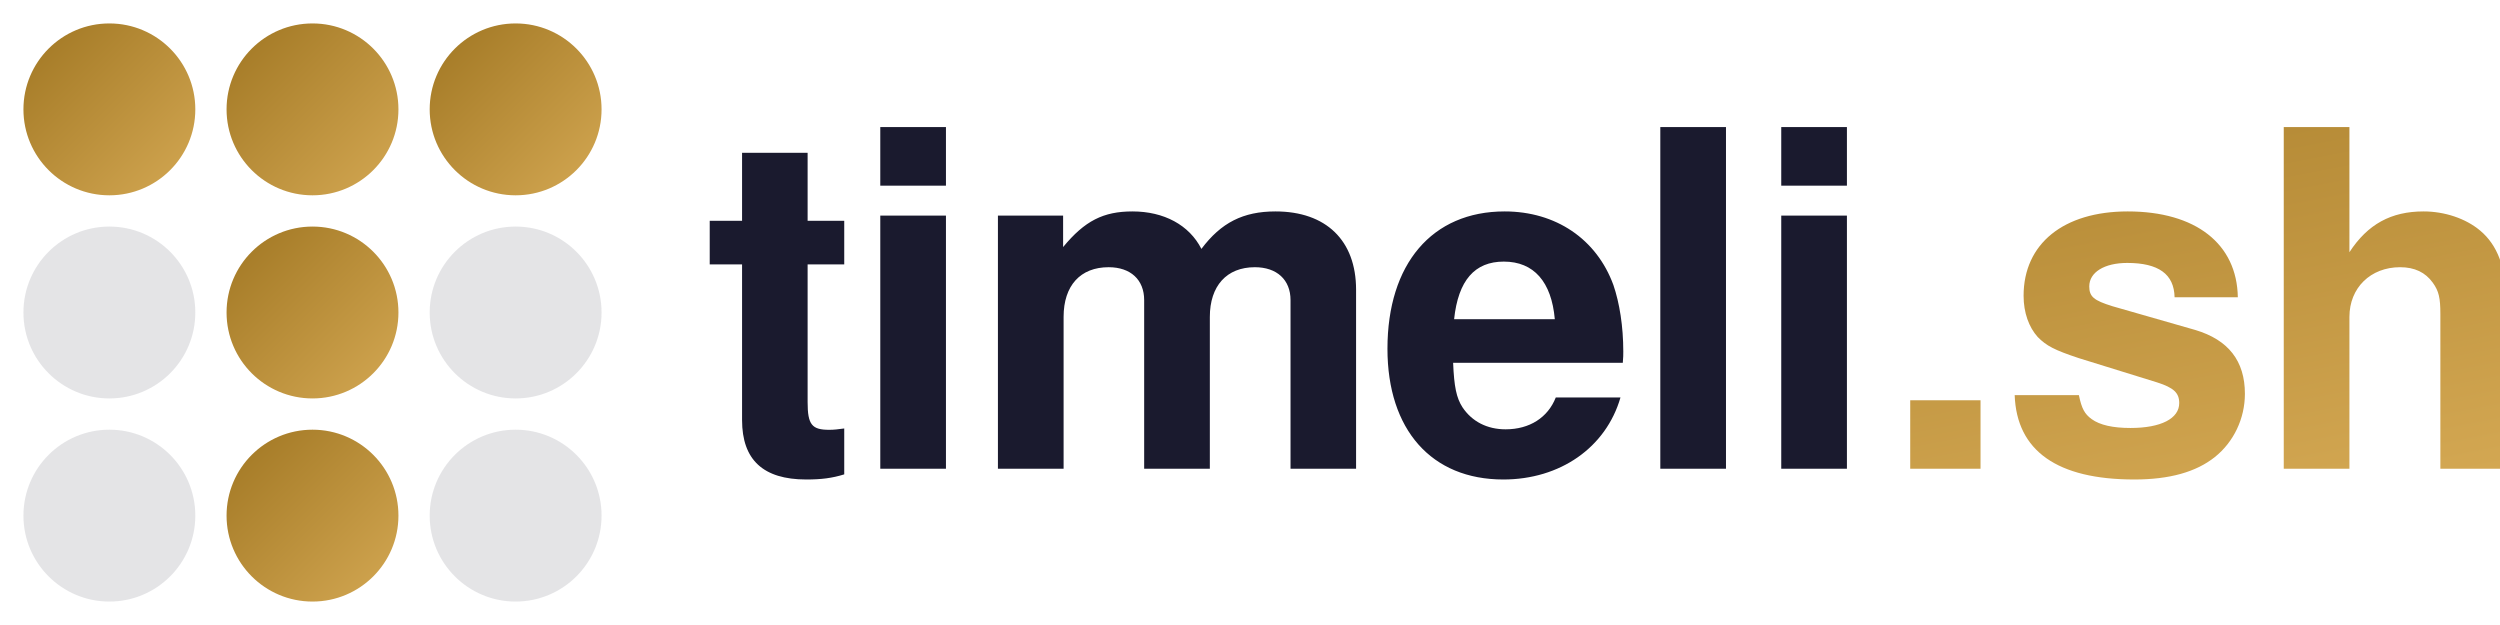
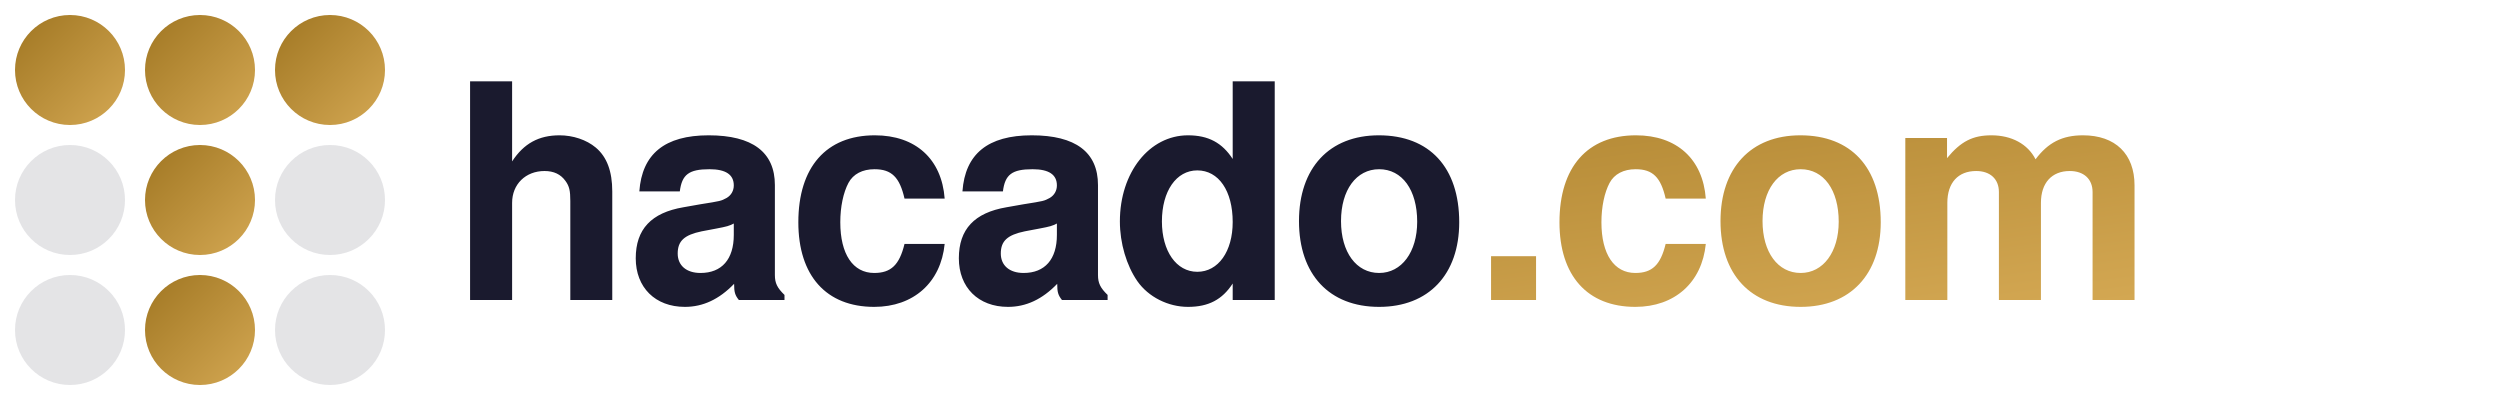
- <svg xmlns="http://www.w3.org/2000/svg" width="320" height="80" viewBox="0 0 320 80">
+ <svg xmlns="http://www.w3.org/2000/svg" width="500" height="80" viewBox="0 0 500 80">
  <defs>
    <linearGradient id="g" x1="0%" y1="0%" x2="100%" y2="100%">
      <stop offset="0%" stop-color="#a07622" />
      <stop offset="100%" stop-color="#d4a853" />
    </linearGradient>
  </defs>
  <circle cx="14" cy="14" r="11" fill="url(#g)" />
  <circle cx="40" cy="14" r="11" fill="url(#g)" />
  <circle cx="66" cy="14" r="11" fill="url(#g)" />
  <circle cx="14" cy="40" r="11" fill="#1a1a2e" opacity="0.12" />
  <circle cx="40" cy="40" r="11" fill="url(#g)" />
  <circle cx="66" cy="40" r="11" fill="#1a1a2e" opacity="0.12" />
  <circle cx="14" cy="66" r="11" fill="#1a1a2e" opacity="0.12" />
  <circle cx="40" cy="66" r="11" fill="url(#g)" />
  <circle cx="66" cy="66" r="11" fill="#1a1a2e" opacity="0.12" />
-   <text font-family="'Helvetica Neue',Helvetica,Arial,sans-serif" font-size="60" font-weight="700" letter-spacing="-1.2" fill="#1a1a2e" x="90" y="60">timeli<tspan fill="url(#g)">.sh</tspan>
+   <text font-family="'Helvetica Neue',Helvetica,Arial,sans-serif" font-size="60" font-weight="700" letter-spacing="-1.2" fill="#1a1a2e" x="90" y="60">hacado<tspan fill="url(#g)">.com</tspan>
  </text>
</svg>
